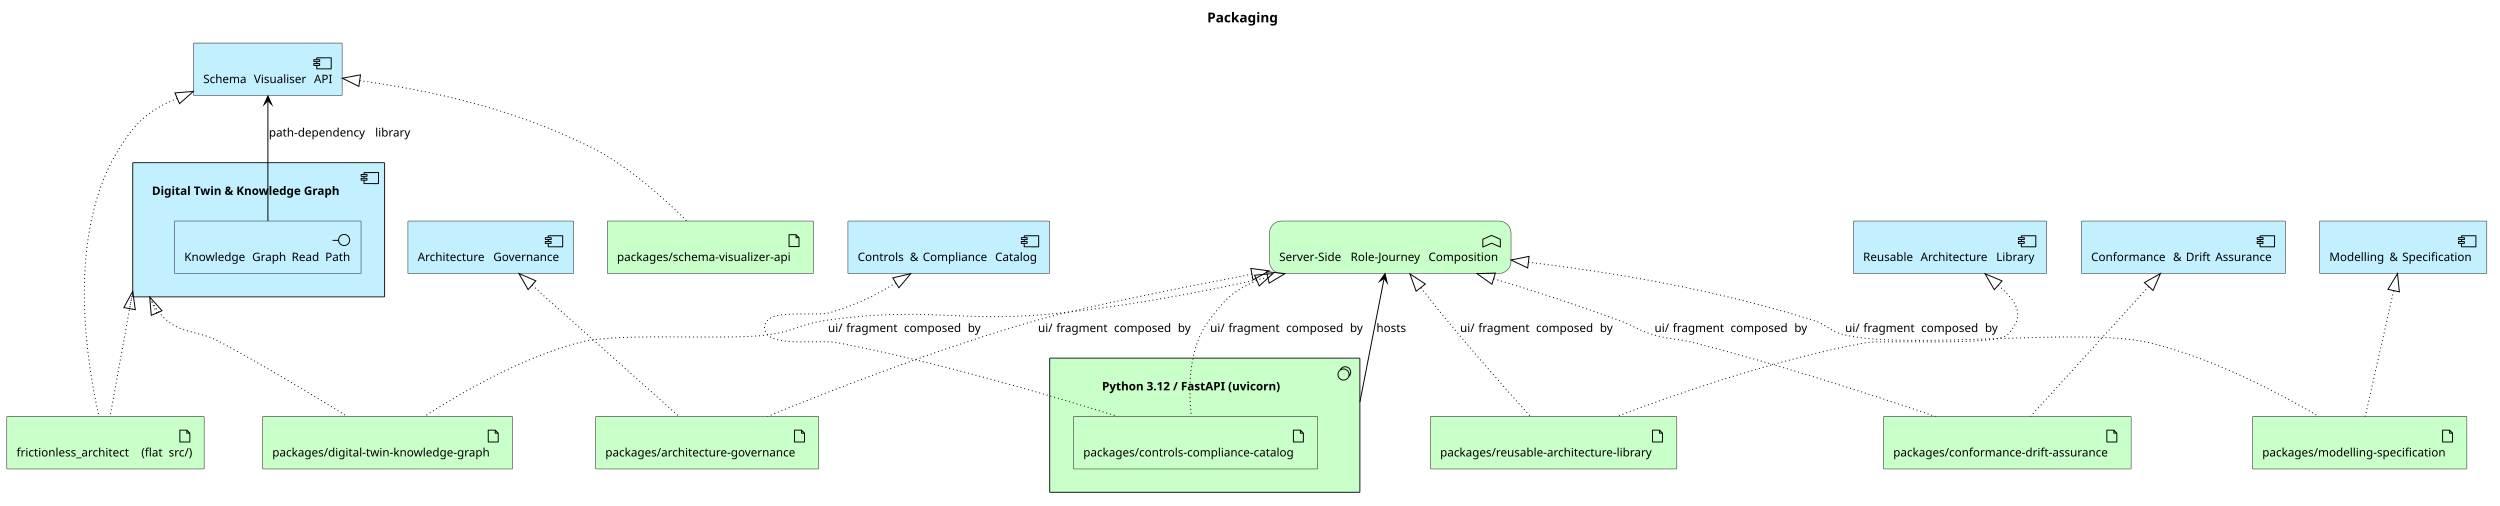
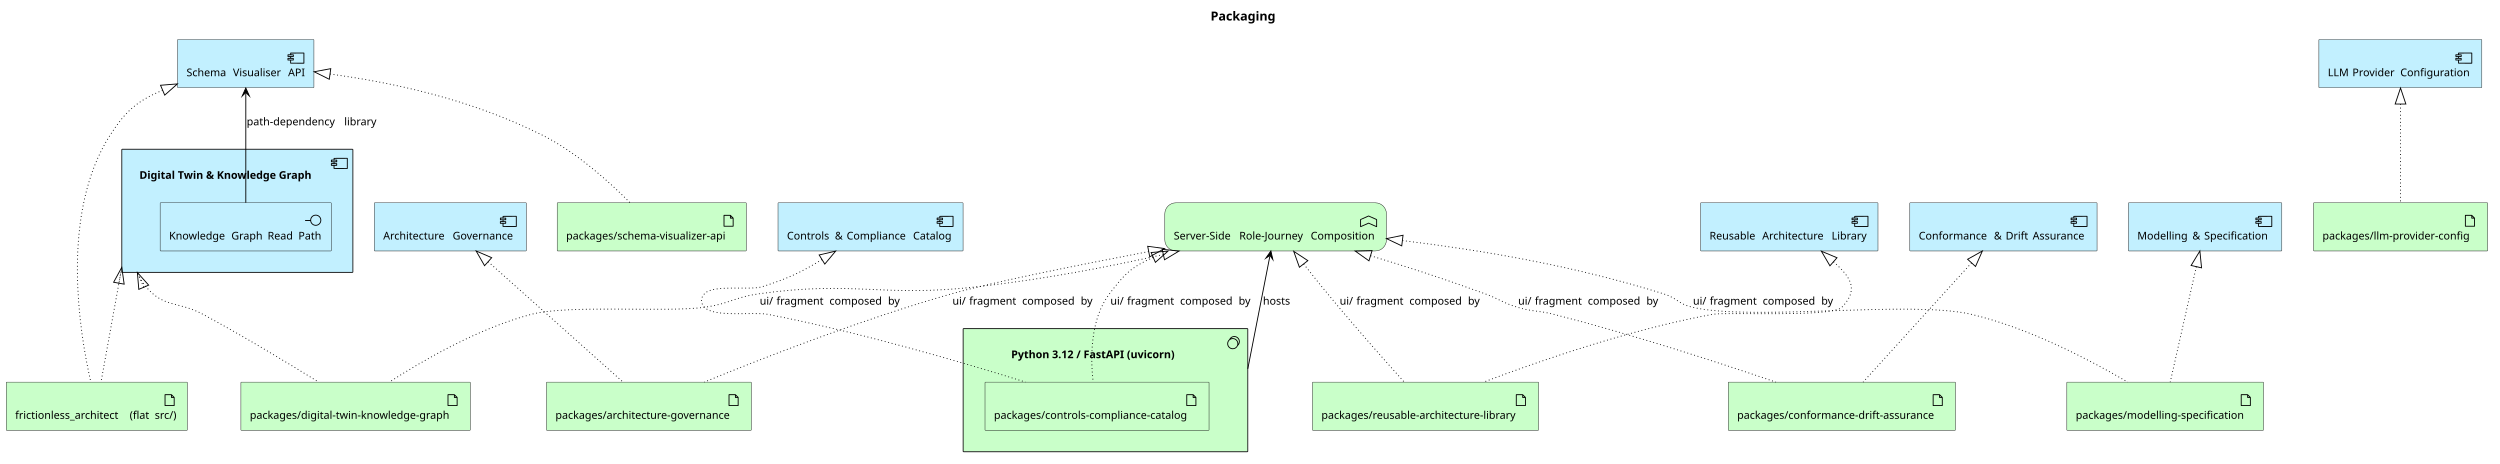
- <svg xmlns="http://www.w3.org/2000/svg" version="1.1" data-diagram-type="DESCRIPTION" style="width:2571px;height:520px;background:#FFFFFF;" width="2571px" height="520px" viewBox="0 0 2571 520" zoomAndPan="magnify" preserveAspectRatio="none" contentStyleType="text/css">
+ <svg xmlns="http://www.w3.org/2000/svg" version="1.1" data-diagram-type="DESCRIPTION" style="width:2802px;height:520px;background:#FFFFFF;" width="2802px" height="520px" viewBox="0 0 2802 520" zoomAndPan="magnify" preserveAspectRatio="none" contentStyleType="text/css">
  <defs />
  <g font-family="sans-serif" lengthAdjust="spacing">
    <g class="title" data-source-line="3">
-       <text x="1241.439" y="22.995" fill="#000" font-size="14" textLength="81.573" font-weight="700">Packaging</text>
+       <text x="1356.796" y="22.995" fill="#000" font-size="14" textLength="81.573" font-weight="700">Packaging</text>
    </g>
    <g class="cluster" data-qualified-name="e_id3da203d482f955" id="ent0003" data-source-line="167">
      <rect x="136.5" y="167.297" width="259" height="138" fill="#C2F0FF" style="stroke:#181818;stroke-width:1;" rx="0.5" ry="0.5" />
      <path d="M389.26,176.936 L374.434,176.983 A0.5,0.5 0 0 0 373.934,177.483 L373.934,178.92 L371.446,178.901 A0.5,0.5 0 0 0 370.942,179.401 L370.942,181.336 A0.5,0.5 0 0 0 371.442,181.836 L373.922,181.836 L373.899,182.879 L371.399,182.859 A0.5,0.5 0 0 0 370.895,183.36 L370.895,185.295 A0.5,0.5 0 0 0 371.395,185.795 L373.887,185.795 L373.887,188.797 A0.5,0.5 0 0 0 374.388,189.297 L389.261,189.344 A0.5,0.5 0 0 0 389.762,188.844 L389.762,177.436 A0.5,0.5 0 0 0 389.261,176.936 M388.762,177.938 L388.762,188.342 L374.887,188.299 L374.887,185.795 L377.381,185.795 A0.5,0.5 0 0 0 377.881,185.295 L377.881,183.407 A0.5,0.5 0 0 0 377.385,182.907 L374.899,182.887 L374.922,181.836 L377.428,181.836 A0.5,0.5 0 0 0 377.928,181.336 L377.928,179.447 A0.5,0.5 0 0 0 377.432,178.948 L374.934,178.928 L374.934,177.981 M371.942,179.905 L376.928,179.943 L376.928,180.836 L371.942,180.836 M371.895,183.864 L376.881,183.903 L376.881,184.795 L371.895,184.795" fill="#000" />
      <text x="156.216" y="200.436" fill="#000" font-size="12" textLength="219.568" font-weight="700" font-family="Verdana">Digital Twin &amp; Knowledge Graph</text>
    </g>
-     <g class="cluster" data-qualified-name="e_ida1d9ee28fe8258" id="ent0016" data-source-line="210">
+     <g class="cluster" data-qualified-name="e_ida1d9ee28fe8258" id="ent0018" data-source-line="210">
      <rect x="1079.5" y="368.297" width="319" height="138" fill="#C9FFC9" style="stroke:#181818;stroke-width:1;" rx="0.5" ry="0.5" />
      <path d="M1383.49,376.647 C1380.965,376.609 1378.671,378.106 1377.684,380.418 C1376.31,381.574 1375.444,383.313 1375.467,385.245 C1375.508,388.664 1378.32,391.416 1381.74,391.381 C1384.272,391.355 1386.44,389.808 1387.382,387.618 A0.5,0.5 0 0 0 1387.394,387.608 C1389.376,385.94 1390.115,383.212 1389.246,380.772 C1388.377,378.332 1386.08,376.686 1383.49,376.647 M1383.475,377.647 C1385.65,377.68 1387.573,379.058 1388.303,381.108 C1388.833,382.597 1388.652,384.209 1387.875,385.517 C1387.882,385.385 1387.886,385.252 1387.884,385.118 C1387.855,381.698 1385.052,378.938 1381.632,378.961 A0.5,0.5 0 0 0 1381.613,378.969 A0.5,0.5 0 0 0 1381.591,378.961 C1380.877,378.971 1380.192,379.102 1379.555,379.334 C1380.541,378.259 1381.956,377.624 1383.474,377.647 M1381.623,379.954 A0.5,0.5 0 0 0 1381.641,379.962 C1384.52,379.942 1386.86,382.248 1386.885,385.128 C1386.909,388.007 1384.608,390.352 1381.728,390.382 C1378.849,390.411 1376.501,388.113 1376.467,385.233 C1376.448,383.645 1377.137,382.217 1378.242,381.249 A0.5,0.5 0 0 0 1378.507,381.031 C1379.366,380.374 1380.438,379.978 1381.605,379.962 A0.5,0.5 0 0 0 1381.623,379.954" fill="#000" />
      <text x="1133.314" y="401.436" fill="#000" font-size="12" textLength="211.371" font-weight="700" font-family="Verdana">Python 3.12 / FastAPI (uvicorn)</text>
    </g>
    <g class="entity" data-qualified-name="e_id3da203d482f955.e_id0c9a1a2f155254" id="ent0004" data-source-line="173">
      <rect x="179.5" y="227.297" width="191.809" height="53.969" fill="#C2F0FF" style="stroke:#181818;stroke-width:0.5;" rx="0.5" ry="0.5" />
      <path d="M353.804,240.627 C350.465,240.672 347.77,243.359 347.682,246.668 L342.309,246.668 A0.5,0.5 0 0 0 341.809,247.168 A0.5,0.5 0 0 0 342.309,247.668 L347.736,247.668 C348.147,250.727 350.789,253.079 353.952,253.047 C357.371,253.012 360.127,250.203 360.098,246.783 C360.069,243.364 357.266,240.604 353.846,240.627 A0.5,0.5 0 0 0 353.835,240.638 A0.5,0.5 0 0 0 353.804,240.627 M353.827,241.617 A0.5,0.5 0 0 0 353.852,241.627 C356.732,241.607 359.074,243.913 359.098,246.793 C359.123,249.673 356.822,252.018 353.942,252.047 C351.062,252.076 348.713,249.778 348.678,246.899 C348.644,244.019 350.937,241.666 353.817,241.627 A0.5,0.5 0 0 0 353.827,241.617" fill="#000" />
      <text x="189.5" y="268.436" fill="#000" font-size="12" textLength="65.965" font-family="Verdana">Knowledge</text>
      <text x="255.465" y="268.436" fill="#000" font-size="12" font-family="Verdana"> </text>
      <text x="259.279" y="268.436" fill="#000" font-size="12" textLength="36.809" font-family="Verdana">Graph</text>
      <text x="296.088" y="268.436" fill="#000" font-size="12" font-family="Verdana"> </text>
      <text x="299.902" y="268.436" fill="#000" font-size="12" textLength="30.691" font-family="Verdana">Read</text>
      <text x="330.594" y="268.436" fill="#000" font-size="12" font-family="Verdana"> </text>
      <text x="334.408" y="268.436" fill="#000" font-size="12" textLength="26.9" font-family="Verdana">Path</text>
    </g>
-     <g class="entity" data-qualified-name="e_ida1d9ee28fe8258.e_idfcb391a9833b5b" id="ent0017" data-source-line="247">
+     <g class="entity" data-qualified-name="e_ida1d9ee28fe8258.e_idfcb391a9833b5b" id="ent0019" data-source-line="247">
      <rect x="1104" y="428.297" width="251.094" height="53.969" fill="#C9FFC9" style="stroke:#181818;stroke-width:0.5;" rx="0.5" ry="0.5" />
      <path d="M1330.124,441.847 A0.5,0.5 0 0 0 1329.624,442.347 L1329.624,454.556 A0.5,0.5 0 0 0 1330.124,455.056 L1340.372,455.056 A0.5,0.5 0 0 0 1340.871,454.556 L1340.871,445.429 A0.5,0.5 0 0 0 1340.725,445.076 L1337.645,441.994 A0.5,0.5 0 0 0 1337.518,441.968 A0.5,0.5 0 0 0 1337.225,441.847 M1330.623,442.847 L1336.792,442.847 L1336.792,445.496 A0.5,0.5 0 0 0 1337.291,445.995 L1339.871,445.995 L1339.871,454.056 L1330.623,454.056 M1337.791,443.62 L1339.164,444.996 L1337.791,444.996" fill="#000" />
      <text x="1114" y="469.436" fill="#000" font-size="12" textLength="231.094" font-family="Verdana">packages/controls-compliance-catalog</text>
    </g>
    <g class="entity" data-qualified-name="e_ide4bef3733af65a" id="ent0001" data-source-line="167">
      <rect x="872" y="227.297" width="207.412" height="53.969" fill="#C2F0FF" style="stroke:#181818;stroke-width:0.5;" rx="0.5" ry="0.5" />
      <path d="M1068.172,241.936 L1053.346,241.983 A0.5,0.5 0 0 0 1052.846,242.483 L1052.846,243.92 L1050.358,243.901 A0.5,0.5 0 0 0 1049.854,244.401 L1049.854,246.336 A0.5,0.5 0 0 0 1050.354,246.836 L1052.835,246.836 L1052.811,247.879 L1050.311,247.859 A0.5,0.5 0 0 0 1049.807,248.36 L1049.807,250.295 A0.5,0.5 0 0 0 1050.307,250.795 L1052.799,250.795 L1052.799,253.797 A0.5,0.5 0 0 0 1053.3,254.297 L1068.173,254.344 A0.5,0.5 0 0 0 1068.674,253.844 L1068.674,242.436 A0.5,0.5 0 0 0 1068.173,241.936 M1067.674,242.938 L1067.674,253.342 L1053.799,253.299 L1053.799,250.795 L1056.293,250.795 A0.5,0.5 0 0 0 1056.793,250.295 L1056.793,248.407 A0.5,0.5 0 0 0 1056.297,247.907 L1053.811,247.887 L1053.835,246.836 L1056.34,246.836 A0.5,0.5 0 0 0 1056.84,246.336 L1056.84,244.447 A0.5,0.5 0 0 0 1056.344,243.948 L1053.846,243.928 L1053.846,242.981 M1050.854,244.905 L1055.84,244.943 L1055.84,245.836 L1050.854,245.836 M1050.807,248.864 L1055.793,248.903 L1055.793,249.795 L1050.807,249.795" fill="#000" />
      <text x="882" y="268.436" fill="#000" font-size="12" textLength="49.893" font-family="Verdana">Controls</text>
      <text x="931.893" y="268.436" fill="#000" font-size="12" font-family="Verdana"> </text>
      <text x="935.707" y="268.436" fill="#000" font-size="12" font-family="Verdana">&amp;</text>
      <text x="945.064" y="268.436" fill="#000" font-size="12" font-family="Verdana"> </text>
      <text x="948.879" y="268.436" fill="#000" font-size="12" textLength="70.635" font-family="Verdana">Compliance</text>
      <text x="1019.514" y="268.436" fill="#000" font-size="12" font-family="Verdana"> </text>
      <text x="1023.328" y="268.436" fill="#000" font-size="12" textLength="46.084" font-family="Verdana">Catalog</text>
    </g>
    <g class="entity" data-qualified-name="e_id3b0beba52b5a5c" id="ent0002" data-source-line="167">
      <rect x="1906" y="227.297" width="198.846" height="53.969" fill="#C2F0FF" style="stroke:#181818;stroke-width:0.5;" rx="0.5" ry="0.5" />
      <path d="M2093.606,241.936 L2078.78,241.983 A0.5,0.5 0 0 0 2078.28,242.483 L2078.28,243.92 L2075.792,243.901 A0.5,0.5 0 0 0 2075.287,244.401 L2075.287,246.336 A0.5,0.5 0 0 0 2075.788,246.836 L2078.268,246.836 L2078.244,247.879 L2075.745,247.859 A0.5,0.5 0 0 0 2075.241,248.36 L2075.241,250.295 A0.5,0.5 0 0 0 2075.741,250.795 L2078.233,250.795 L2078.233,253.797 A0.5,0.5 0 0 0 2078.733,254.297 L2093.606,254.344 A0.5,0.5 0 0 0 2094.108,253.844 L2094.108,242.436 A0.5,0.5 0 0 0 2093.606,241.936 M2093.108,242.938 L2093.108,253.342 L2079.233,253.299 L2079.233,250.795 L2081.727,250.795 A0.5,0.5 0 0 0 2082.227,250.295 L2082.227,248.407 A0.5,0.5 0 0 0 2081.731,247.907 L2079.244,247.887 L2079.268,246.836 L2081.773,246.836 A0.5,0.5 0 0 0 2082.274,246.336 L2082.274,244.447 A0.5,0.5 0 0 0 2081.778,243.948 L2079.28,243.928 L2079.28,242.981 M2076.288,244.905 L2081.274,244.943 L2081.274,245.836 L2076.288,245.836 M2076.241,248.864 L2081.227,248.903 L2081.227,249.795 L2076.241,249.795" fill="#000" />
      <text x="1916" y="268.436" fill="#000" font-size="12" textLength="55.266" font-family="Verdana">Reusable</text>
      <text x="1971.266" y="268.436" fill="#000" font-size="12" font-family="Verdana"> </text>
      <text x="1975.08" y="268.436" fill="#000" font-size="12" textLength="73.992" font-family="Verdana">Architecture</text>
      <text x="2049.072" y="268.436" fill="#000" font-size="12" font-family="Verdana"> </text>
      <text x="2052.887" y="268.436" fill="#000" font-size="12" textLength="41.959" font-family="Verdana">Library</text>
    </g>
    <g class="entity" data-qualified-name="e_id0d5bd02b5ffe5e" id="ent0005" data-source-line="167">
      <rect x="419.5" y="227.297" width="170.41" height="53.969" fill="#C2F0FF" style="stroke:#181818;stroke-width:0.5;" rx="0.5" ry="0.5" />
      <path d="M578.67,241.936 L563.844,241.983 A0.5,0.5 0 0 0 563.344,242.483 L563.344,243.92 L560.856,243.901 A0.5,0.5 0 0 0 560.352,244.401 L560.352,246.336 A0.5,0.5 0 0 0 560.852,246.836 L563.333,246.836 L563.309,247.879 L560.809,247.859 A0.5,0.5 0 0 0 560.305,248.36 L560.305,250.295 A0.5,0.5 0 0 0 560.805,250.795 L563.297,250.795 L563.297,253.797 A0.5,0.5 0 0 0 563.798,254.297 L578.671,254.344 A0.5,0.5 0 0 0 579.173,253.844 L579.173,242.436 A0.5,0.5 0 0 0 578.671,241.936 M578.172,242.938 L578.172,253.342 L564.297,253.299 L564.297,250.795 L566.791,250.795 A0.5,0.5 0 0 0 567.291,250.295 L567.291,248.407 A0.5,0.5 0 0 0 566.795,247.907 L564.309,247.887 L564.333,246.836 L566.838,246.836 A0.5,0.5 0 0 0 567.338,246.336 L567.338,244.447 A0.5,0.5 0 0 0 566.842,243.948 L564.344,243.928 L564.344,242.981 M561.352,244.905 L566.338,244.943 L566.338,245.836 L561.352,245.836 M561.305,248.864 L566.291,248.903 L566.291,249.795 L561.305,249.795" fill="#000" />
      <text x="429.5" y="268.436" fill="#000" font-size="12" textLength="73.992" font-family="Verdana">Architecture</text>
      <text x="503.492" y="268.436" fill="#000" font-size="12" font-family="Verdana"> </text>
      <text x="507.307" y="268.436" fill="#000" font-size="12" textLength="72.604" font-family="Verdana">Governance</text>
    </g>
    <g class="entity" data-qualified-name="e_id492c882252a953" id="ent0006" data-source-line="167">
      <rect x="2140.5" y="227.297" width="209.885" height="53.969" fill="#C2F0FF" style="stroke:#181818;stroke-width:0.5;" rx="0.5" ry="0.5" />
      <path d="M2339.145,241.936 L2324.319,241.983 A0.5,0.5 0 0 0 2323.819,242.483 L2323.819,243.92 L2321.331,243.901 A0.5,0.5 0 0 0 2320.826,244.401 L2320.826,246.336 A0.5,0.5 0 0 0 2321.327,246.836 L2323.807,246.836 L2323.783,247.879 L2321.284,247.859 A0.5,0.5 0 0 0 2320.78,248.36 L2320.78,250.295 A0.5,0.5 0 0 0 2321.28,250.795 L2323.772,250.795 L2323.772,253.797 A0.5,0.5 0 0 0 2324.272,254.297 L2339.145,254.344 A0.5,0.5 0 0 0 2339.647,253.844 L2339.647,242.436 A0.5,0.5 0 0 0 2339.145,241.936 M2338.647,242.938 L2338.647,253.342 L2324.772,253.299 L2324.772,250.795 L2327.266,250.795 A0.5,0.5 0 0 0 2327.766,250.295 L2327.766,248.407 A0.5,0.5 0 0 0 2327.27,247.907 L2324.783,247.887 L2324.807,246.836 L2327.313,246.836 A0.5,0.5 0 0 0 2327.813,246.336 L2327.813,244.447 A0.5,0.5 0 0 0 2327.317,243.948 L2324.819,243.928 L2324.819,242.981 M2321.827,244.905 L2326.813,244.943 L2326.813,245.836 L2321.827,245.836 M2321.78,248.864 L2326.766,248.903 L2326.766,249.795 L2321.78,249.795" fill="#000" />
      <text x="2150.5" y="268.436" fill="#000" font-size="12" textLength="80.455" font-family="Verdana">Conformance</text>
      <text x="2230.955" y="268.436" fill="#000" font-size="12" font-family="Verdana"> </text>
      <text x="2234.77" y="268.436" fill="#000" font-size="12" font-family="Verdana">&amp;</text>
      <text x="2244.127" y="268.436" fill="#000" font-size="12" font-family="Verdana"> </text>
      <text x="2247.941" y="268.436" fill="#000" font-size="12" textLength="26.438" font-family="Verdana">Drift</text>
      <text x="2274.379" y="268.436" fill="#000" font-size="12" font-family="Verdana"> </text>
      <text x="2278.193" y="268.436" fill="#000" font-size="12" textLength="62.191" font-family="Verdana">Assurance</text>
    </g>
    <g class="entity" data-qualified-name="e_id82f04fecbdd85e" id="ent0007" data-source-line="167">
      <rect x="2385.5" y="227.297" width="171.951" height="53.969" fill="#C2F0FF" style="stroke:#181818;stroke-width:0.5;" rx="0.5" ry="0.5" />
      <path d="M2546.211,241.936 L2531.385,241.983 A0.5,0.5 0 0 0 2530.885,242.483 L2530.885,243.92 L2528.397,243.901 A0.5,0.5 0 0 0 2527.893,244.401 L2527.893,246.336 A0.5,0.5 0 0 0 2528.393,246.836 L2530.874,246.836 L2530.85,247.879 L2528.35,247.859 A0.5,0.5 0 0 0 2527.846,248.36 L2527.846,250.295 A0.5,0.5 0 0 0 2528.346,250.795 L2530.838,250.795 L2530.838,253.797 A0.5,0.5 0 0 0 2531.339,254.297 L2546.212,254.344 A0.5,0.5 0 0 0 2546.714,253.844 L2546.714,242.436 A0.5,0.5 0 0 0 2546.212,241.936 M2545.713,242.938 L2545.713,253.342 L2531.838,253.299 L2531.838,250.795 L2534.332,250.795 A0.5,0.5 0 0 0 2534.832,250.295 L2534.832,248.407 A0.5,0.5 0 0 0 2534.336,247.907 L2531.85,247.887 L2531.874,246.836 L2534.379,246.836 A0.5,0.5 0 0 0 2534.879,246.336 L2534.879,244.447 A0.5,0.5 0 0 0 2534.383,243.948 L2531.885,243.928 L2531.885,242.981 M2528.893,244.905 L2533.879,244.943 L2533.879,245.836 L2528.893,245.836 M2528.846,248.864 L2533.832,248.903 L2533.832,249.795 L2528.846,249.795" fill="#000" />
      <text x="2395.5" y="268.436" fill="#000" font-size="12" textLength="57.92" font-family="Verdana">Modelling</text>
      <text x="2453.42" y="268.436" fill="#000" font-size="12" font-family="Verdana"> </text>
      <text x="2457.234" y="268.436" fill="#000" font-size="12" font-family="Verdana">&amp;</text>
      <text x="2466.592" y="268.436" fill="#000" font-size="12" font-family="Verdana"> </text>
      <text x="2470.406" y="268.436" fill="#000" font-size="12" textLength="77.045" font-family="Verdana">Specification</text>
    </g>
    <g class="entity" data-qualified-name="e_idd18b3d46fade58" id="ent0008" data-source-line="167">
      <rect x="199" y="44.297" width="152.85" height="53.969" fill="#C2F0FF" style="stroke:#181818;stroke-width:0.5;" rx="0.5" ry="0.5" />
      <path d="M340.61,58.936 L325.784,58.983 A0.5,0.5 0 0 0 325.284,59.483 L325.284,60.92 L322.796,60.901 A0.5,0.5 0 0 0 322.291,61.401 L322.291,63.336 A0.5,0.5 0 0 0 322.792,63.836 L325.272,63.836 L325.248,64.879 L322.749,64.859 A0.5,0.5 0 0 0 322.245,65.36 L322.245,67.295 A0.5,0.5 0 0 0 322.745,67.795 L325.237,67.795 L325.237,70.797 A0.5,0.5 0 0 0 325.737,71.297 L340.61,71.344 A0.5,0.5 0 0 0 341.112,70.844 L341.112,59.436 A0.5,0.5 0 0 0 340.61,58.936 M340.111,59.938 L340.111,70.342 L326.236,70.299 L326.236,67.795 L328.731,67.795 A0.5,0.5 0 0 0 329.231,67.295 L329.231,65.407 A0.5,0.5 0 0 0 328.734,64.907 L326.248,64.887 L326.272,63.836 L328.777,63.836 A0.5,0.5 0 0 0 329.278,63.336 L329.278,61.447 A0.5,0.5 0 0 0 328.781,60.948 L326.283,60.928 L326.283,59.981 M323.291,61.905 L328.278,61.943 L328.278,62.836 L323.291,62.836 M323.244,65.864 L328.231,65.903 L328.231,66.795 L323.244,66.795" fill="#000" />
      <text x="209" y="85.436" fill="#000" font-size="12" textLength="48.246" font-family="Verdana">Schema</text>
      <text x="257.246" y="85.436" fill="#000" font-size="12" font-family="Verdana"> </text>
      <text x="261.061" y="85.436" fill="#000" font-size="12" textLength="57.99" font-family="Verdana">Visualiser</text>
      <text x="319.051" y="85.436" fill="#000" font-size="12" font-family="Verdana"> </text>
      <text x="322.865" y="85.436" fill="#000" font-size="12" textLength="18.984" font-family="Verdana">API</text>
    </g>
-     <g class="entity" data-qualified-name="e_id9b247a70d9f258" id="ent0009" data-source-line="247">
+     <g class="entity" data-qualified-name="e_id305eddd7c8dc55" id="ent0009" data-source-line="167">
+       <rect x="2599" y="44.297" width="182.615" height="53.969" fill="#C2F0FF" style="stroke:#181818;stroke-width:0.5;" rx="0.5" ry="0.5" />
+       <path d="M2770.375,58.936 L2755.549,58.983 A0.5,0.5 0 0 0 2755.05,59.483 L2755.05,60.92 L2752.561,60.901 A0.5,0.5 0 0 0 2752.057,61.401 L2752.057,63.336 A0.5,0.5 0 0 0 2752.557,63.836 L2755.038,63.836 L2755.014,64.879 L2752.514,64.859 A0.5,0.5 0 0 0 2752.01,65.36 L2752.01,67.295 A0.5,0.5 0 0 0 2752.51,67.795 L2755.003,67.795 L2755.003,70.797 A0.5,0.5 0 0 0 2755.503,71.297 L2770.376,71.344 A0.5,0.5 0 0 0 2770.878,70.844 L2770.878,59.436 A0.5,0.5 0 0 0 2770.376,58.936 M2769.877,59.938 L2769.877,70.342 L2756.002,70.299 L2756.002,67.795 L2758.496,67.795 A0.5,0.5 0 0 0 2758.996,67.295 L2758.996,65.407 A0.5,0.5 0 0 0 2758.5,64.907 L2756.014,64.887 L2756.038,63.836 L2758.543,63.836 A0.5,0.5 0 0 0 2759.043,63.336 L2759.043,61.447 A0.5,0.5 0 0 0 2758.547,60.948 L2756.049,60.928 L2756.049,59.981 M2753.057,61.905 L2758.043,61.943 L2758.043,62.836 L2753.057,62.836 M2753.01,65.864 L2757.996,65.903 L2757.996,66.795 L2753.01,66.795" fill="#000" />
+       <text x="2609" y="85.436" fill="#000" font-size="12" textLength="23.725" font-family="Verdana">LLM</text>
+       <text x="2632.725" y="85.436" fill="#000" font-size="12" font-family="Verdana"> </text>
+       <text x="2636.539" y="85.436" fill="#000" font-size="12" textLength="49.881" font-family="Verdana">Provider</text>
+       <text x="2686.42" y="85.436" fill="#000" font-size="12" font-family="Verdana"> </text>
+       <text x="2690.234" y="85.436" fill="#000" font-size="12" textLength="81.381" font-family="Verdana">Configuration</text>
+     </g>
+     <g class="entity" data-qualified-name="e_id9b247a70d9f258" id="ent0010" data-source-line="247">
      <rect x="7" y="428.297" width="202.947" height="53.969" fill="#C9FFC9" style="stroke:#181818;stroke-width:0.5;" rx="0.5" ry="0.5" />
      <path d="M184.977,441.847 A0.5,0.5 0 0 0 184.477,442.347 L184.477,454.556 A0.5,0.5 0 0 0 184.977,455.056 L195.225,455.056 A0.5,0.5 0 0 0 195.725,454.556 L195.725,445.429 A0.5,0.5 0 0 0 195.579,445.076 L192.499,441.994 A0.5,0.5 0 0 0 192.372,441.968 A0.5,0.5 0 0 0 192.079,441.847 M185.477,442.847 L191.645,442.847 L191.645,445.496 A0.5,0.5 0 0 0 192.145,445.995 L194.725,445.995 L194.725,454.056 L185.477,454.056 M192.645,443.62 L194.018,444.996 L192.645,444.996" fill="#000" />
      <text x="17" y="469.436" fill="#000" font-size="12" textLength="124.512" font-family="Verdana">frictionless_architect</text>
      <text x="141.512" y="469.436" fill="#000" font-size="12" font-family="Verdana"> </text>
      <text x="145.326" y="469.436" fill="#000" font-size="12" textLength="24.299" font-family="Verdana">(flat</text>
      <text x="169.625" y="469.436" fill="#000" font-size="12" font-family="Verdana"> </text>
      <text x="173.439" y="469.436" fill="#000" font-size="12" textLength="26.508" font-family="Verdana">src/)</text>
    </g>
-     <g class="entity" data-qualified-name="e_id11f06faa9d2d5d" id="ent0010" data-source-line="247">
+     <g class="entity" data-qualified-name="e_id11f06faa9d2d5d" id="ent0011" data-source-line="247">
      <rect x="624.5" y="227.297" width="211.941" height="53.969" fill="#C9FFC9" style="stroke:#181818;stroke-width:0.5;" rx="0.5" ry="0.5" />
      <path d="M811.471,240.847 A0.5,0.5 0 0 0 810.971,241.347 L810.971,253.556 A0.5,0.5 0 0 0 811.471,254.056 L821.719,254.056 A0.5,0.5 0 0 0 822.219,253.556 L822.219,244.429 A0.5,0.5 0 0 0 822.073,244.076 L818.993,240.994 A0.5,0.5 0 0 0 818.866,240.968 A0.5,0.5 0 0 0 818.573,240.847 M811.971,241.847 L818.139,241.847 L818.139,244.496 A0.5,0.5 0 0 0 818.639,244.995 L821.219,244.995 L821.219,253.056 L811.971,253.056 M819.139,242.62 L820.512,243.996 L819.139,243.996" fill="#000" />
      <text x="634.5" y="268.436" fill="#000" font-size="12" textLength="191.941" font-family="Verdana">packages/schema-visualizer-api</text>
    </g>
-     <g class="entity" data-qualified-name="e_id69891242354858" id="ent0011" data-source-line="247">
+     <g class="entity" data-qualified-name="e_id69891242354858" id="ent0012" data-source-line="247">
      <rect x="270" y="428.297" width="257.082" height="53.969" fill="#C9FFC9" style="stroke:#181818;stroke-width:0.5;" rx="0.5" ry="0.5" />
      <path d="M502.112,441.847 A0.5,0.5 0 0 0 501.612,442.347 L501.612,454.556 A0.5,0.5 0 0 0 502.112,455.056 L512.36,455.056 A0.5,0.5 0 0 0 512.86,454.556 L512.86,445.429 A0.5,0.5 0 0 0 512.713,445.076 L509.634,441.994 A0.5,0.5 0 0 0 509.506,441.968 A0.5,0.5 0 0 0 509.213,441.847 M502.612,442.847 L508.78,442.847 L508.78,445.496 A0.5,0.5 0 0 0 509.28,445.995 L511.86,445.995 L511.86,454.056 L502.612,454.056 M509.78,443.62 L511.153,444.996 L509.78,444.996" fill="#000" />
      <text x="280" y="469.436" fill="#000" font-size="12" textLength="237.082" font-family="Verdana">packages/digital-twin-knowledge-graph</text>
    </g>
-     <g class="entity" data-qualified-name="e_id3ac7123fc98d52" id="ent0012" data-source-line="247">
+     <g class="entity" data-qualified-name="e_id3ac7123fc98d52" id="ent0013" data-source-line="247">
      <rect x="1471" y="428.297" width="253.432" height="53.969" fill="#C9FFC9" style="stroke:#181818;stroke-width:0.5;" rx="0.5" ry="0.5" />
      <path d="M1699.462,441.847 A0.5,0.5 0 0 0 1698.961,442.347 L1698.961,454.556 A0.5,0.5 0 0 0 1699.462,455.056 L1709.71,455.056 A0.5,0.5 0 0 0 1710.209,454.556 L1710.209,445.429 A0.5,0.5 0 0 0 1710.063,445.076 L1706.983,441.994 A0.5,0.5 0 0 0 1706.856,441.968 A0.5,0.5 0 0 0 1706.563,441.847 M1699.961,442.847 L1706.129,442.847 L1706.129,445.496 A0.5,0.5 0 0 0 1706.629,445.995 L1709.209,445.995 L1709.209,454.056 L1699.961,454.056 M1707.129,443.62 L1708.502,444.996 L1707.129,444.996" fill="#000" />
      <text x="1481" y="469.436" fill="#000" font-size="12" textLength="233.432" font-family="Verdana">packages/reusable-architecture-library</text>
    </g>
-     <g class="entity" data-qualified-name="e_id880eb98a22b15c" id="ent0013" data-source-line="247">
+     <g class="entity" data-qualified-name="e_id880eb98a22b15c" id="ent0014" data-source-line="247">
      <rect x="612.5" y="428.297" width="229.555" height="53.969" fill="#C9FFC9" style="stroke:#181818;stroke-width:0.5;" rx="0.5" ry="0.5" />
      <path d="M817.085,441.847 A0.5,0.5 0 0 0 816.584,442.347 L816.584,454.556 A0.5,0.5 0 0 0 817.085,455.056 L827.333,455.056 A0.5,0.5 0 0 0 827.832,454.556 L827.832,445.429 A0.5,0.5 0 0 0 827.686,445.076 L824.606,441.994 A0.5,0.5 0 0 0 824.479,441.968 A0.5,0.5 0 0 0 824.186,441.847 M817.584,442.847 L823.752,442.847 L823.752,445.496 A0.5,0.5 0 0 0 824.252,445.995 L826.832,445.995 L826.832,454.056 L817.584,454.056 M824.752,443.62 L826.125,444.996 L824.752,444.996" fill="#000" />
      <text x="622.5" y="469.436" fill="#000" font-size="12" textLength="209.555" font-family="Verdana">packages/architecture-governance</text>
    </g>
-     <g class="entity" data-qualified-name="e_idb422fae52e4652" id="ent0014" data-source-line="247">
+     <g class="entity" data-qualified-name="e_idb422fae52e4652" id="ent0015" data-source-line="247">
      <rect x="1937" y="428.297" width="254.65" height="53.969" fill="#C9FFC9" style="stroke:#181818;stroke-width:0.5;" rx="0.5" ry="0.5" />
      <path d="M2166.68,441.847 A0.5,0.5 0 0 0 2166.18,442.347 L2166.18,454.556 A0.5,0.5 0 0 0 2166.68,455.056 L2176.928,455.056 A0.5,0.5 0 0 0 2177.428,454.556 L2177.428,445.429 A0.5,0.5 0 0 0 2177.282,445.076 L2174.202,441.994 A0.5,0.5 0 0 0 2174.075,441.968 A0.5,0.5 0 0 0 2173.782,441.847 M2167.18,442.847 L2173.348,442.847 L2173.348,445.496 A0.5,0.5 0 0 0 2173.848,445.995 L2176.428,445.995 L2176.428,454.056 L2167.18,454.056 M2174.348,443.62 L2175.721,444.996 L2174.348,444.996" fill="#000" />
      <text x="1947" y="469.436" fill="#000" font-size="12" textLength="234.65" font-family="Verdana">packages/conformance-drift-assurance</text>
    </g>
-     <g class="entity" data-qualified-name="e_id42d611ba8e6759" id="ent0015" data-source-line="247">
+     <g class="entity" data-qualified-name="e_id42d611ba8e6759" id="ent0016" data-source-line="247">
      <rect x="2316.5" y="428.297" width="220.432" height="53.969" fill="#C9FFC9" style="stroke:#181818;stroke-width:0.5;" rx="0.5" ry="0.5" />
      <path d="M2511.962,441.847 A0.5,0.5 0 0 0 2511.461,442.347 L2511.461,454.556 A0.5,0.5 0 0 0 2511.962,455.056 L2522.21,455.056 A0.5,0.5 0 0 0 2522.709,454.556 L2522.709,445.429 A0.5,0.5 0 0 0 2522.563,445.076 L2519.483,441.994 A0.5,0.5 0 0 0 2519.356,441.968 A0.5,0.5 0 0 0 2519.063,441.847 M2512.461,442.847 L2518.629,442.847 L2518.629,445.496 A0.5,0.5 0 0 0 2519.129,445.995 L2521.709,445.995 L2521.709,454.056 L2512.461,454.056 M2519.629,443.62 L2521.002,444.996 L2519.629,444.996" fill="#000" />
      <text x="2326.5" y="469.436" fill="#000" font-size="12" textLength="200.432" font-family="Verdana">packages/modelling-specification</text>
    </g>
-     <g class="entity" data-qualified-name="e_id6603be277fb85c" id="ent0018" data-source-line="225">
+     <g class="entity" data-qualified-name="e_id2b059f9c51b053" id="ent0017" data-source-line="247">
+       <rect x="2593" y="227.297" width="195.166" height="53.969" fill="#C9FFC9" style="stroke:#181818;stroke-width:0.5;" rx="0.5" ry="0.5" />
+       <path d="M2763.196,240.847 A0.5,0.5 0 0 0 2762.696,241.347 L2762.696,253.556 A0.5,0.5 0 0 0 2763.196,254.056 L2773.444,254.056 A0.5,0.5 0 0 0 2773.944,253.556 L2773.944,244.429 A0.5,0.5 0 0 0 2773.797,244.076 L2770.718,240.994 A0.5,0.5 0 0 0 2770.59,240.968 A0.5,0.5 0 0 0 2770.297,240.847 M2763.696,241.847 L2769.864,241.847 L2769.864,244.496 A0.5,0.5 0 0 0 2770.364,244.995 L2772.944,244.995 L2772.944,253.056 L2763.696,253.056 M2770.864,242.62 L2772.237,243.996 L2770.864,243.996" fill="#000" />
+       <text x="2603" y="268.436" fill="#000" font-size="12" textLength="175.166" font-family="Verdana">packages/llm-provider-config</text>
+     </g>
+     <g class="entity" data-qualified-name="e_id6603be277fb85c" id="ent0020" data-source-line="225">
      <rect x="1305.5" y="227.297" width="248.439" height="53.969" fill="#C9FFC9" style="stroke:#181818;stroke-width:0.5;" rx="12.5" ry="12.5" />
      <path d="M1533.698,241.617 L1524.736,245.586 A0.5,0.5 0 0 0 1524.439,246.043 L1524.439,254.08 A0.5,0.5 0 0 0 1525.14,254.537 L1533.935,250.658 L1542.728,254.537 A0.5,0.5 0 0 0 1543.431,254.08 L1543.431,246.076 A0.5,0.5 0 0 0 1543.132,245.619 L1534.105,241.617 A0.5,0.5 0 0 0 1533.698,241.617 M1533.902,242.621 L1542.431,246.4 L1542.431,253.314 L1534.136,249.654 A0.5,0.5 0 0 0 1533.732,249.654 L1525.439,253.314 L1525.439,246.369" fill="#000" />
      <text x="1315.5" y="268.436" fill="#000" font-size="12" textLength="69.633" font-family="Verdana">Server-Side</text>
      <text x="1385.133" y="268.436" fill="#000" font-size="12" font-family="Verdana"> </text>
      <text x="1388.947" y="268.436" fill="#000" font-size="12" textLength="76.236" font-family="Verdana">Role-Journey</text>
      <text x="1465.184" y="268.436" fill="#000" font-size="12" font-family="Verdana"> </text>
      <text x="1468.998" y="268.436" fill="#000" font-size="12" textLength="74.941" font-family="Verdana">Composition</text>
    </g>
-     <g class="link" data-entity-1="ent0008" data-entity-2="ent0004" id="lnk20" data-source-line="349" data-link-type="dependency">
+     <g class="link" data-entity-1="ent0008" data-entity-2="ent0004" id="lnk22" data-source-line="349" data-link-type="dependency">
      <path d="M275.5,103.617 C275.5,138.027 275.5,192.957 275.5,227.237" style="stroke:#000;stroke-width:1;" fill="none" id="e_idd18b3d46fade58-backto-e_id0c9a1a2f155254" />
      <polygon points="275.5,98.617,271.5,107.617,275.5,103.617,279.5,107.617,275.5,98.617" fill="#000" style="stroke:#000;stroke-width:1;stroke-linejoin:miter;stroke-miterlimit:10;" />
      <text x="276.5" y="140.436" fill="#000" font-size="12" textLength="105.521" font-family="Verdana">path-dependency</text>
      <text x="382.021" y="140.436" fill="#000" font-size="12" font-family="Verdana"> </text>
      <text x="385.836" y="140.436" fill="#000" font-size="12" textLength="38.607" font-family="Verdana">library</text>
    </g>
-     <g class="link" data-entity-1="ent0008" data-entity-2="ent0009" id="lnk22" data-source-line="349" data-link-type="extension">
+     <g class="link" data-entity-1="ent0009" data-entity-2="ent0017" id="lnk24" data-source-line="349" data-link-type="extension">
+       <path d="M2690.5,116.617 C2690.5,151.027 2690.5,192.957 2690.5,227.237" style="stroke:#000;stroke-width:1;stroke-dasharray:1,3;" fill="none" id="e_id305eddd7c8dc55-backto-e_id2b059f9c51b053" />
+       <polygon points="2690.5,98.617,2684.5,116.617,2696.5,116.617,2690.5,98.617" fill="none" style="stroke:#000;stroke-width:1;stroke-linejoin:miter;stroke-miterlimit:10;" />
+       <text x="2691.5" y="140.436" fill="#000" font-size="12" font-family="Verdana"> </text>
+     </g>
+     <g class="link" data-entity-1="ent0008" data-entity-2="ent0010" id="lnk26" data-source-line="349" data-link-type="extension">
      <path d="M182.261,101.081 C153.761,113.181 140.77,124.387 123.5,151.297 C67.18,239.067 89.01,372.327 101.79,428.197" style="stroke:#000;stroke-width:1;stroke-dasharray:1,3;" fill="none" id="e_idd18b3d46fade58-backto-e_id9b247a70d9f258" />
      <polygon points="198.83,94.047,179.917,95.558,184.606,106.604,198.83,94.047" fill="none" style="stroke:#000;stroke-width:1;stroke-linejoin:miter;stroke-miterlimit:10;" />
      <text x="124.5" y="258.936" fill="#000" font-size="12" font-family="Verdana"> </text>
    </g>
-     <g class="link" data-entity-1="ent0003" data-entity-2="ent0009" id="lnk24" data-source-line="349" data-link-type="extension">
+     <g class="link" data-entity-1="ent0003" data-entity-2="ent0010" id="lnk28" data-source-line="349" data-link-type="extension">
      <path d="M133.264,317.405 C133.081,318.416 135.828,303.232 135.642,304.263 C135.269,306.324 134.889,308.425 134.503,310.56 C133.73,314.83 132.933,319.236 132.119,323.737 C125.605,359.742 118,401.777 113.22,428.217" style="stroke:#000;stroke-width:1;stroke-dasharray:1,3;" fill="none" id="e_id3da203d482f955-backto-e_id9b247a70d9f258" />
      <polygon points="136.468,299.693,127.36,316.337,139.168,318.474,136.468,299.693" fill="none" style="stroke:#000;stroke-width:1;stroke-linejoin:miter;stroke-miterlimit:10;" />
      <text x="132.5" y="341.436" fill="#000" font-size="12" font-family="Verdana"> </text>
    </g>
-     <g class="link" data-entity-1="ent0008" data-entity-2="ent0010" id="lnk26" data-source-line="349" data-link-type="extension">
+     <g class="link" data-entity-1="ent0008" data-entity-2="ent0011" id="lnk30" data-source-line="349" data-link-type="extension">
      <path d="M369.888,82.908 C439.458,92.588 525.6,110.417 607.5,151.297 C645.97,170.497 682.95,203.847 706.14,227.157" style="stroke:#000;stroke-width:1;stroke-dasharray:1,3;" fill="none" id="e_idd18b3d46fade58-backto-e_id11f06faa9d2d5d" />
      <polygon points="352.06,80.427,369.061,88.85,370.715,76.965,352.06,80.427" fill="none" style="stroke:#000;stroke-width:1;stroke-linejoin:miter;stroke-miterlimit:10;" />
      <text x="582.5" y="140.436" fill="#000" font-size="12" font-family="Verdana"> </text>
    </g>
-     <g class="link" data-entity-1="ent0003" data-entity-2="ent0011" id="lnk28" data-source-line="349" data-link-type="extension">
+     <g class="link" data-entity-1="ent0003" data-entity-2="ent0012" id="lnk32" data-source-line="349" data-link-type="extension">
      <path d="M161.09,321.943 C161.279,322.375 154.475,306.606 154.671,307.034 C155.456,308.749 156.302,310.434 157.213,312.075 C159.036,315.359 161.119,318.469 163.5,321.297 C183.86,345.467 199.68,337.297 227.5,352.297 C272.53,376.577 322.65,406.877 356.92,428.117" style="stroke:#000;stroke-width:1;stroke-dasharray:1,3;" fill="none" id="e_id3da203d482f955-backto-e_id69891242354858" />
      <polygon points="153.952,305.419,155.582,324.322,166.598,319.564,153.952,305.419" fill="none" style="stroke:#000;stroke-width:1;stroke-linejoin:miter;stroke-miterlimit:10;" />
      <text x="208.5" y="341.436" fill="#000" font-size="12" font-family="Verdana"> </text>
    </g>
-     <g class="link" data-entity-1="ent0001" data-entity-2="ent0017" id="lnk30" data-source-line="349" data-link-type="extension">
+     <g class="link" data-entity-1="ent0001" data-entity-2="ent0019" id="lnk34" data-source-line="349" data-link-type="extension">
      <path d="M921.273,290.875 C898.343,304.995 883.55,311.967 854.5,321.297 C840.64,325.747 799.14,318.397 789.5,329.297 C785.08,334.287 785.06,339.327 789.5,344.297 C800.08,356.137 844.91,349.287 860.5,352.297 C961.49,371.817 1075.22,405.007 1149.38,428.217" style="stroke:#000;stroke-width:1;stroke-dasharray:1,3;" fill="none" id="e_ide4bef3733af65a-backto-e_idfcb391a9833b5b" />
      <polygon points="936.6,281.437,918.127,285.766,924.419,295.984,936.6,281.437" fill="none" style="stroke:#000;stroke-width:1;stroke-linejoin:miter;stroke-miterlimit:10;" />
      <text x="790.5" y="341.436" fill="#000" font-size="12" font-family="Verdana"> </text>
    </g>
-     <g class="link" data-entity-1="ent0002" data-entity-2="ent0012" id="lnk32" data-source-line="349" data-link-type="extension">
+     <g class="link" data-entity-1="ent0002" data-entity-2="ent0013" id="lnk36" data-source-line="349" data-link-type="extension">
      <path d="M2054.941,293.406 C2076.281,312.096 2082.47,325.307 2064.5,344.297 C2053.41,356.017 1935.37,349.397 1919.5,352.297 C1828.36,368.967 1727.07,403.917 1662.87,428.227" style="stroke:#000;stroke-width:1;stroke-dasharray:1,3;" fill="none" id="e_id3b0beba52b5a5c-backto-e_id3ac7123fc98d52" />
      <polygon points="2041.4,281.547,2050.988,297.92,2058.894,288.893,2041.4,281.547" fill="none" style="stroke:#000;stroke-width:1;stroke-linejoin:miter;stroke-miterlimit:10;" />
      <text x="2071.5" y="341.436" fill="#000" font-size="12" font-family="Verdana"> </text>
    </g>
-     <g class="link" data-entity-1="ent0005" data-entity-2="ent0013" id="lnk34" data-source-line="349" data-link-type="extension">
+     <g class="link" data-entity-1="ent0005" data-entity-2="ent0014" id="lnk38" data-source-line="349" data-link-type="extension">
      <path d="M547.082,293.3 C589.822,331.43 655.6,390.137 698.34,428.277" style="stroke:#000;stroke-width:1;stroke-dasharray:1,3;" fill="none" id="e_id0d5bd02b5ffe5e-backto-e_id880eb98a22b15c" />
      <polygon points="533.65,281.317,543.087,297.777,551.076,288.823,533.65,281.317" fill="none" style="stroke:#000;stroke-width:1;stroke-linejoin:miter;stroke-miterlimit:10;" />
      <text x="603.5" y="341.436" fill="#000" font-size="12" font-family="Verdana"> </text>
    </g>
-     <g class="link" data-entity-1="ent0006" data-entity-2="ent0014" id="lnk36" data-source-line="349" data-link-type="extension">
+     <g class="link" data-entity-1="ent0006" data-entity-2="ent0015" id="lnk40" data-source-line="349" data-link-type="extension">
      <path d="M2209.727,294.631 C2175.037,332.761 2122.86,390.137 2088.17,428.277" style="stroke:#000;stroke-width:1;stroke-dasharray:1,3;" fill="none" id="e_id492c882252a953-backto-e_idb422fae52e4652" />
      <polygon points="2221.84,281.317,2205.289,290.593,2214.165,298.669,2221.84,281.317" fill="none" style="stroke:#000;stroke-width:1;stroke-linejoin:miter;stroke-miterlimit:10;" />
      <text x="2177.5" y="341.436" fill="#000" font-size="12" font-family="Verdana"> </text>
    </g>
-     <g class="link" data-entity-1="ent0007" data-entity-2="ent0015" id="lnk38" data-source-line="349" data-link-type="extension">
+     <g class="link" data-entity-1="ent0007" data-entity-2="ent0016" id="lnk42" data-source-line="349" data-link-type="extension">
      <path d="M2461.647,298.873 C2453.017,337.003 2441.01,390.137 2432.38,428.277" style="stroke:#000;stroke-width:1;stroke-dasharray:1,3;" fill="none" id="e_id82f04fecbdd85e-backto-e_id42d611ba8e6759" />
      <polygon points="2465.62,281.317,2455.795,297.548,2467.499,300.197,2465.62,281.317" fill="none" style="stroke:#000;stroke-width:1;stroke-linejoin:miter;stroke-miterlimit:10;" />
      <text x="2454.5" y="341.436" fill="#000" font-size="12" font-family="Verdana"> </text>
    </g>
-     <g class="link" data-entity-1="ent0018" data-entity-2="ent0016" id="lnk40" data-source-line="349" data-link-type="dependency">
+     <g class="link" data-entity-1="ent0020" data-entity-2="ent0018" id="lnk44" data-source-line="349" data-link-type="dependency">
      <path d="M1423.439,286.224 C1418.239,312.769 1410.908,350.182 1403.826,386.317 C1402.056,395.351 1400.361,403.998 1398.81,411.915 C1398.713,412.41 1398.616,412.902 1398.52,413.391" style="stroke:#000;stroke-width:1;" fill="none" id="e_id6603be277fb85c-backto-e_ida1d9ee28fe8258" />
      <polygon points="1424.4,281.317,1418.744,289.38,1423.439,286.224,1426.595,290.918,1424.4,281.317" fill="#000" style="stroke:#000;stroke-width:1;stroke-linejoin:miter;stroke-miterlimit:10;" />
      <text x="1415.5" y="341.436" fill="#000" font-size="12" textLength="32.156" font-family="Verdana">hosts</text>
    </g>
-     <g class="link" data-entity-1="ent0018" data-entity-2="ent0017" id="lnk42" data-source-line="349" data-link-type="extension">
+     <g class="link" data-entity-1="ent0020" data-entity-2="ent0019" id="lnk46" data-source-line="349" data-link-type="extension">
      <path d="M1292.583,288.538 C1267.413,299.398 1260.05,307.607 1243.5,329.297 C1221.84,357.677 1222.14,400.797 1225.18,428.247" style="stroke:#000;stroke-width:1;stroke-dasharray:1,3;" fill="none" id="e_id6603be277fb85c-backto-e_idfcb391a9833b5b" />
      <polygon points="1309.11,281.407,1290.206,283.029,1294.96,294.047,1309.11,281.407" fill="none" style="stroke:#000;stroke-width:1;stroke-linejoin:miter;stroke-miterlimit:10;" />
      <text x="1244.5" y="341.436" fill="#000" font-size="12" textLength="14.982" font-family="Verdana">ui/</text>
      <text x="1259.482" y="341.436" fill="#000" font-size="12" font-family="Verdana"> </text>
      <text x="1263.297" y="341.436" fill="#000" font-size="12" textLength="55.512" font-family="Verdana">fragment</text>
      <text x="1318.809" y="341.436" fill="#000" font-size="12" font-family="Verdana"> </text>
      <text x="1322.623" y="341.436" fill="#000" font-size="12" textLength="61.84" font-family="Verdana">composed</text>
      <text x="1384.463" y="341.436" fill="#000" font-size="12" font-family="Verdana"> </text>
      <text x="1388.277" y="341.436" fill="#000" font-size="12" textLength="14.719" font-family="Verdana">by</text>
    </g>
-     <g class="link" data-entity-1="ent0018" data-entity-2="ent0012" id="lnk44" data-source-line="349" data-link-type="extension">
+     <g class="link" data-entity-1="ent0020" data-entity-2="ent0013" id="lnk48" data-source-line="349" data-link-type="extension">
      <path d="M1461.093,295.826 C1475.103,313.676 1483.1,323.547 1500.5,344.297 C1524.88,373.357 1553.74,405.857 1573.61,427.947" style="stroke:#000;stroke-width:1;stroke-dasharray:1,3;" fill="none" id="e_id6603be277fb85c-backto-e_id3ac7123fc98d52" />
      <polygon points="1449.98,281.667,1456.374,299.531,1465.813,292.122,1449.98,281.667" fill="none" style="stroke:#000;stroke-width:1;stroke-linejoin:miter;stroke-miterlimit:10;" />
      <text x="1501.5" y="341.436" fill="#000" font-size="12" textLength="14.982" font-family="Verdana">ui/</text>
      <text x="1516.482" y="341.436" fill="#000" font-size="12" font-family="Verdana"> </text>
      <text x="1520.297" y="341.436" fill="#000" font-size="12" textLength="55.512" font-family="Verdana">fragment</text>
      <text x="1575.809" y="341.436" fill="#000" font-size="12" font-family="Verdana"> </text>
      <text x="1579.623" y="341.436" fill="#000" font-size="12" textLength="61.84" font-family="Verdana">composed</text>
      <text x="1641.463" y="341.436" fill="#000" font-size="12" font-family="Verdana"> </text>
      <text x="1645.277" y="341.436" fill="#000" font-size="12" textLength="14.719" font-family="Verdana">by</text>
    </g>
-     <g class="link" data-entity-1="ent0018" data-entity-2="ent0011" id="lnk46" data-source-line="349" data-link-type="extension">
+     <g class="link" data-entity-1="ent0020" data-entity-2="ent0012" id="lnk50" data-source-line="349" data-link-type="extension">
      <path d="M1303.902,285.276 C1239.082,299.736 1172.33,312.607 1096.5,321.297 C987.82,333.747 958.84,314.167 850.5,329.297 C823.28,333.097 817.71,340.377 790.5,344.297 C747.57,350.477 637.42,341.177 595.5,352.297 C536.31,368.007 474.65,403.547 436.42,428.227" style="stroke:#000;stroke-width:1;stroke-dasharray:1,3;" fill="none" id="e_id6603be277fb85c-backto-e_id69891242354858" />
      <polygon points="1321.47,281.357,1302.595,279.42,1305.208,291.132,1321.47,281.357" fill="none" style="stroke:#000;stroke-width:1;stroke-linejoin:miter;stroke-miterlimit:10;" />
      <text x="851.5" y="341.436" fill="#000" font-size="12" textLength="14.982" font-family="Verdana">ui/</text>
      <text x="866.482" y="341.436" fill="#000" font-size="12" font-family="Verdana"> </text>
      <text x="870.297" y="341.436" fill="#000" font-size="12" textLength="55.512" font-family="Verdana">fragment</text>
      <text x="925.809" y="341.436" fill="#000" font-size="12" font-family="Verdana"> </text>
      <text x="929.623" y="341.436" fill="#000" font-size="12" textLength="61.84" font-family="Verdana">composed</text>
      <text x="991.463" y="341.436" fill="#000" font-size="12" font-family="Verdana"> </text>
      <text x="995.277" y="341.436" fill="#000" font-size="12" textLength="14.719" font-family="Verdana">by</text>
    </g>
-     <g class="link" data-entity-1="ent0018" data-entity-2="ent0013" id="lnk48" data-source-line="349" data-link-type="extension">
+     <g class="link" data-entity-1="ent0020" data-entity-2="ent0014" id="lnk52" data-source-line="349" data-link-type="extension">
      <path d="M1287.482,281.945 C1200.762,298.565 1110.65,316.737 1066.5,329.297 C967.7,357.407 856.6,400.697 789.35,428.247" style="stroke:#000;stroke-width:1;stroke-dasharray:1,3;" fill="none" id="e_id6603be277fb85c-backto-e_id880eb98a22b15c" />
      <polygon points="1305.16,278.557,1286.352,276.052,1288.611,287.838,1305.16,278.557" fill="none" style="stroke:#000;stroke-width:1;stroke-linejoin:miter;stroke-miterlimit:10;" />
      <text x="1067.5" y="341.436" fill="#000" font-size="12" textLength="14.982" font-family="Verdana">ui/</text>
      <text x="1082.482" y="341.436" fill="#000" font-size="12" font-family="Verdana"> </text>
      <text x="1086.297" y="341.436" fill="#000" font-size="12" textLength="55.512" font-family="Verdana">fragment</text>
      <text x="1141.809" y="341.436" fill="#000" font-size="12" font-family="Verdana"> </text>
      <text x="1145.623" y="341.436" fill="#000" font-size="12" textLength="61.84" font-family="Verdana">composed</text>
      <text x="1207.463" y="341.436" fill="#000" font-size="12" font-family="Verdana"> </text>
      <text x="1211.277" y="341.436" fill="#000" font-size="12" textLength="14.719" font-family="Verdana">by</text>
    </g>
-     <g class="link" data-entity-1="ent0018" data-entity-2="ent0014" id="lnk50" data-source-line="349" data-link-type="extension">
+     <g class="link" data-entity-1="ent0020" data-entity-2="ent0015" id="lnk54" data-source-line="349" data-link-type="extension">
      <path d="M1536.073,286.598 C1580.223,300.008 1616.89,311.917 1664.5,329.297 C1680.78,335.237 1683.91,339.277 1700.5,344.297 C1718.27,349.677 1723.51,347.717 1741.5,352.297 C1827.98,374.317 1925.43,406.067 1990.46,428.277" style="stroke:#000;stroke-width:1;stroke-dasharray:1,3;" fill="none" id="e_id6603be277fb85c-backto-e_idb422fae52e4652" />
      <polygon points="1518.85,281.367,1534.329,292.339,1537.817,280.857,1518.85,281.367" fill="none" style="stroke:#000;stroke-width:1;stroke-linejoin:miter;stroke-miterlimit:10;" />
      <text x="1701.5" y="341.436" fill="#000" font-size="12" textLength="14.982" font-family="Verdana">ui/</text>
      <text x="1716.482" y="341.436" fill="#000" font-size="12" font-family="Verdana"> </text>
      <text x="1720.297" y="341.436" fill="#000" font-size="12" textLength="55.512" font-family="Verdana">fragment</text>
      <text x="1775.809" y="341.436" fill="#000" font-size="12" font-family="Verdana"> </text>
      <text x="1779.623" y="341.436" fill="#000" font-size="12" textLength="61.84" font-family="Verdana">composed</text>
      <text x="1841.463" y="341.436" fill="#000" font-size="12" font-family="Verdana"> </text>
      <text x="1845.277" y="341.436" fill="#000" font-size="12" textLength="14.719" font-family="Verdana">by</text>
    </g>
-     <g class="link" data-entity-1="ent0018" data-entity-2="ent0015" id="lnk52" data-source-line="349" data-link-type="extension">
+     <g class="link" data-entity-1="ent0020" data-entity-2="ent0016" id="lnk56" data-source-line="349" data-link-type="extension">
      <path d="M1571.797,269.61 C1659.947,280.38 1762.33,297.307 1864.5,329.297 C1879.49,333.987 1881.21,340.687 1896.5,344.297 C1964.22,360.287 2141.79,336.267 2209.5,352.297 C2274.11,367.597 2342.45,403.427 2384.79,428.267" style="stroke:#000;stroke-width:1;stroke-dasharray:1,3;" fill="none" id="e_id6603be277fb85c-backto-e_id42d611ba8e6759" />
      <polygon points="1553.93,267.427,1571.069,275.566,1572.525,263.654,1553.93,267.427" fill="none" style="stroke:#000;stroke-width:1;stroke-linejoin:miter;stroke-miterlimit:10;" />
      <text x="1897.5" y="341.436" fill="#000" font-size="12" textLength="14.982" font-family="Verdana">ui/</text>
      <text x="1912.482" y="341.436" fill="#000" font-size="12" font-family="Verdana"> </text>
      <text x="1916.297" y="341.436" fill="#000" font-size="12" textLength="55.512" font-family="Verdana">fragment</text>
      <text x="1971.809" y="341.436" fill="#000" font-size="12" font-family="Verdana"> </text>
      <text x="1975.623" y="341.436" fill="#000" font-size="12" textLength="61.84" font-family="Verdana">composed</text>
      <text x="2037.463" y="341.436" fill="#000" font-size="12" font-family="Verdana"> </text>
      <text x="2041.277" y="341.436" fill="#000" font-size="12" textLength="14.719" font-family="Verdana">by</text>
    </g>
  </g>
</svg>
